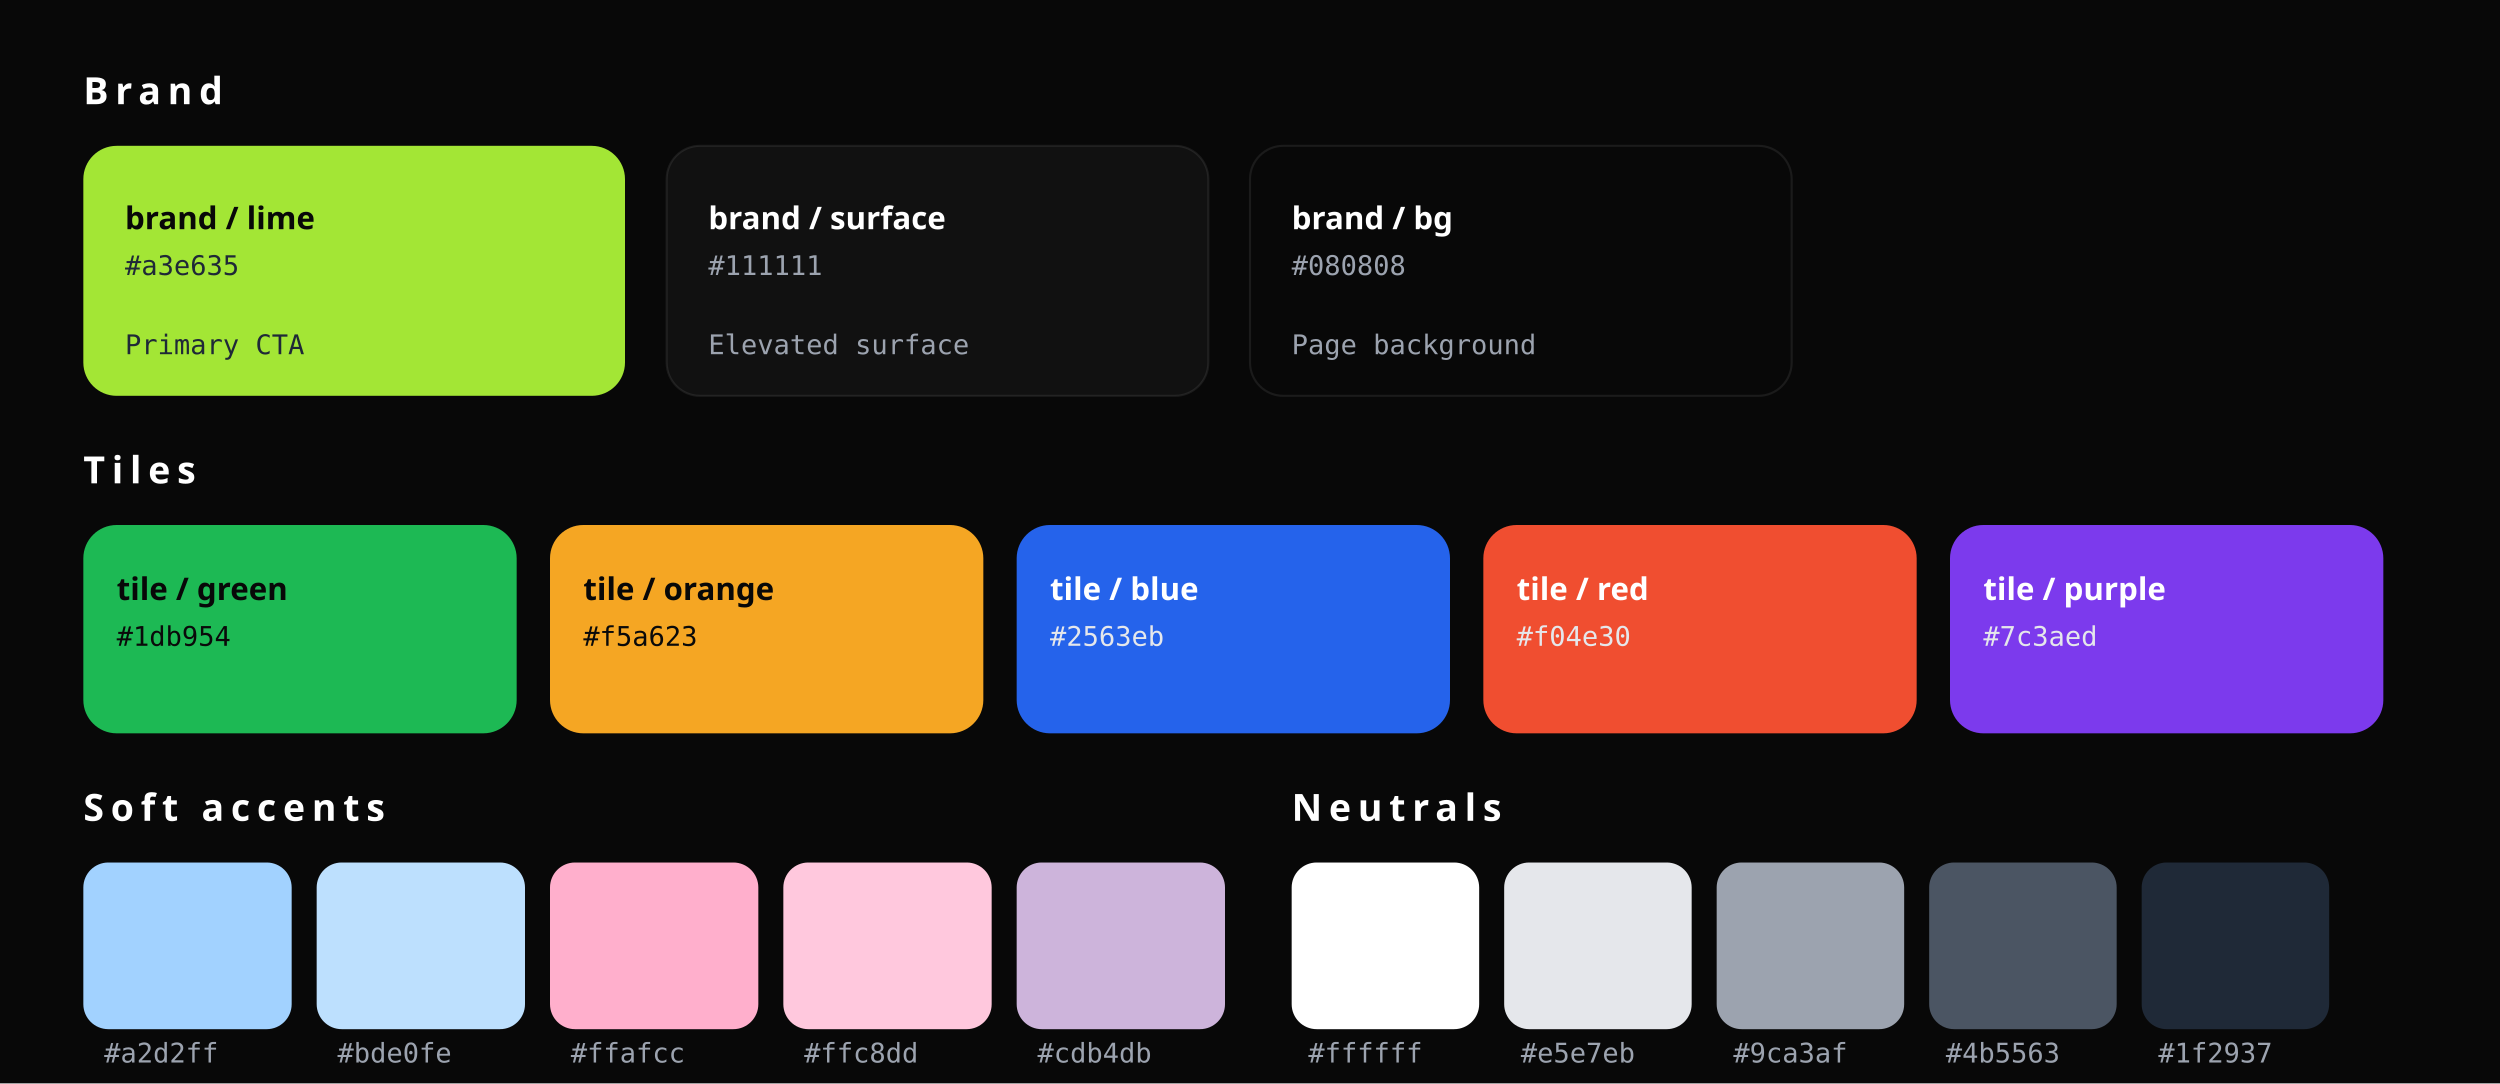
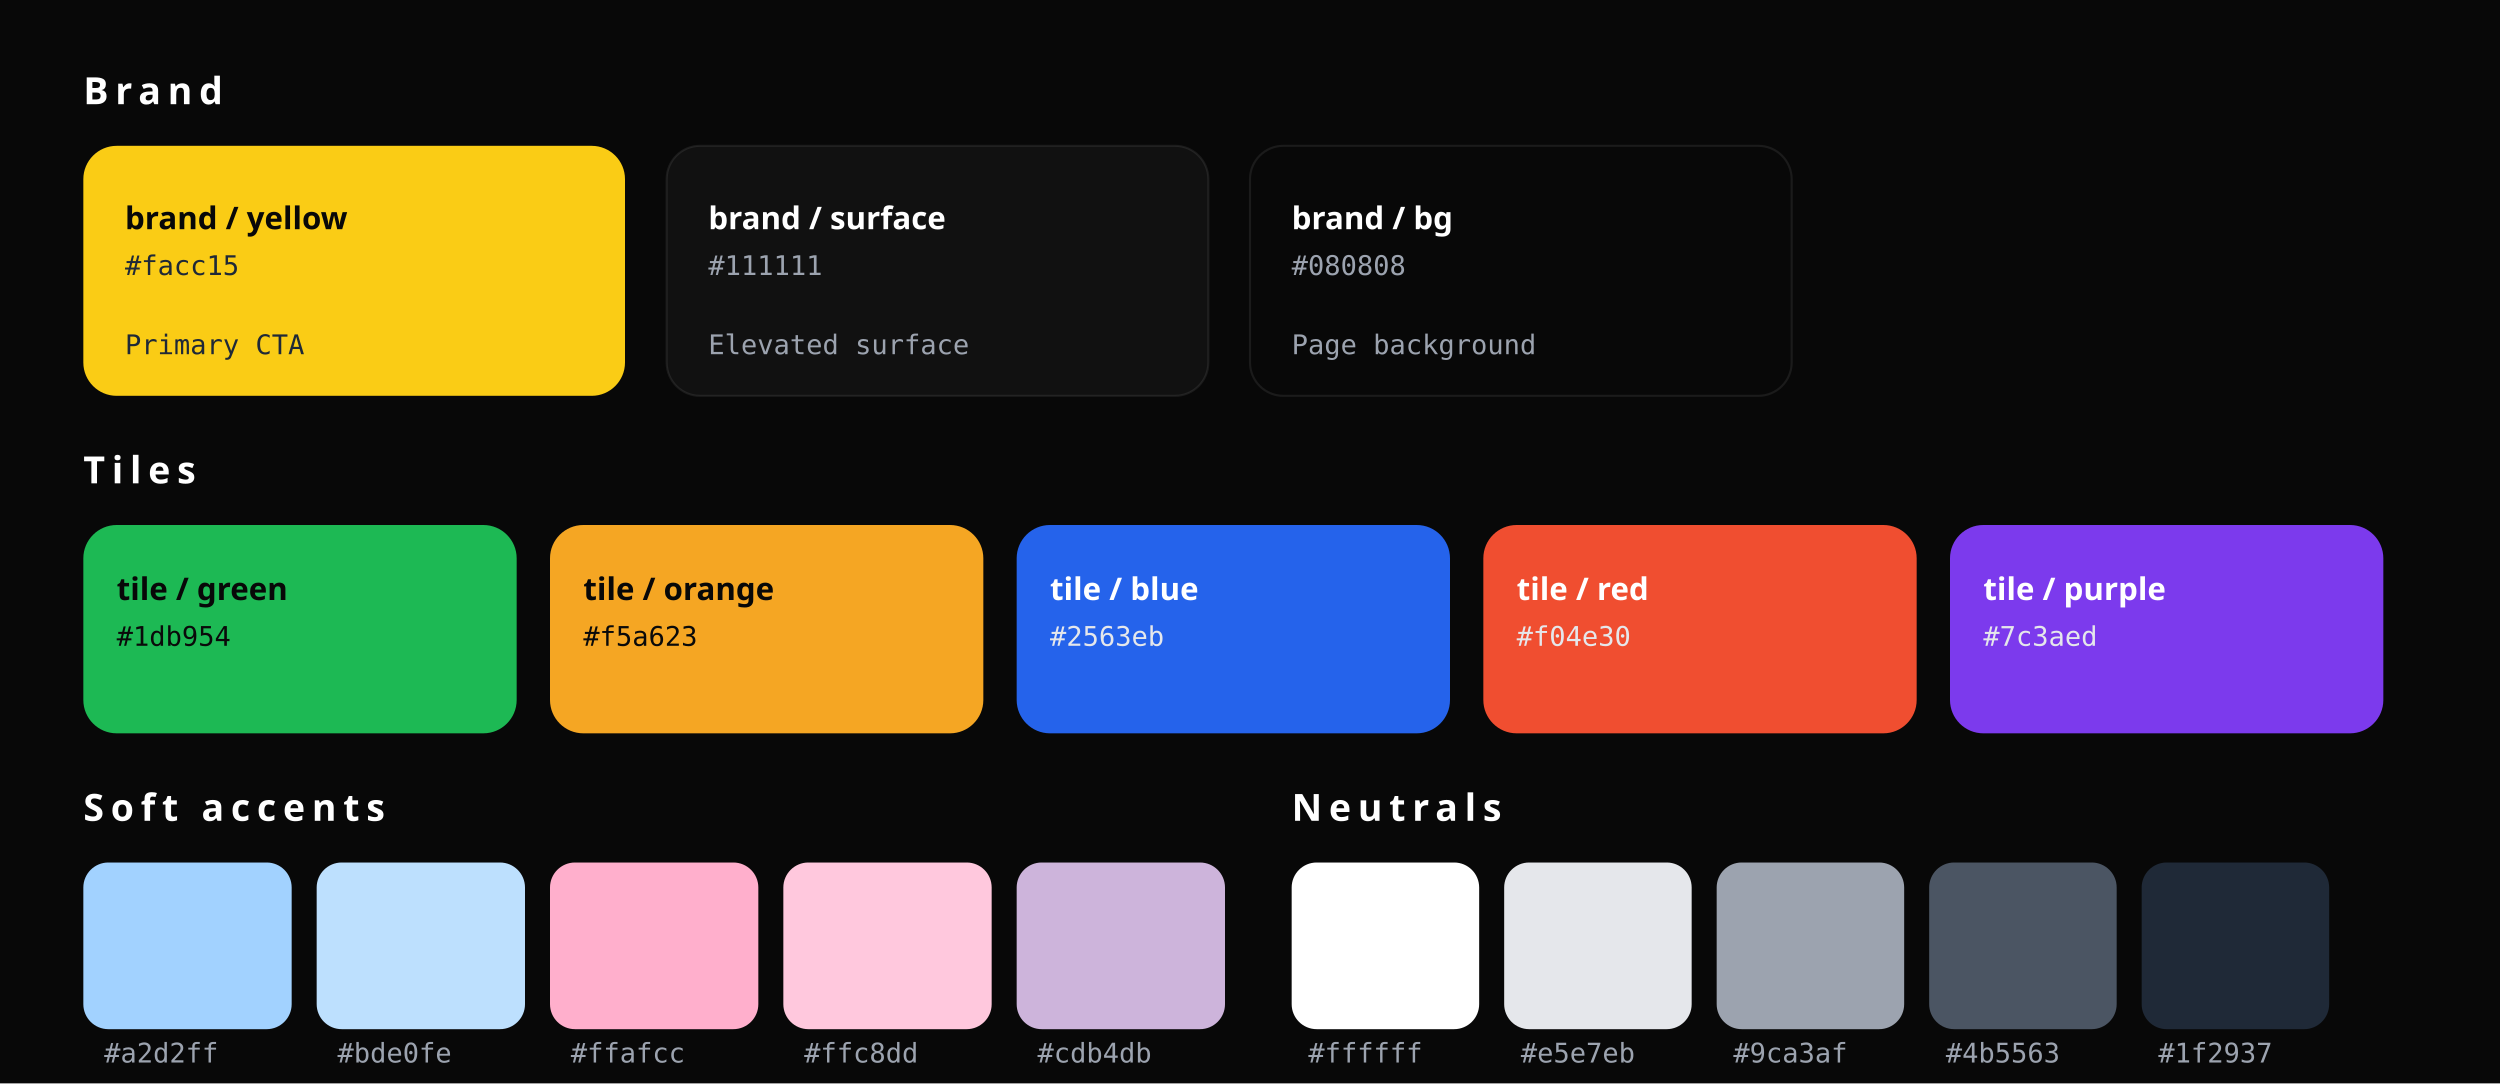
<svg xmlns="http://www.w3.org/2000/svg" viewBox="0 0 1200 520" role="img" aria-label="Bobby colour swatches">
  <style>
    .label { font-family: Nunito, system-ui, sans-serif; font-weight: 700; fill: #ffffff; }
    .hex   { font-family: ui-monospace, SFMono-Regular, Menlo, monospace; fill: #9ca3af; font-size: 13px; }
    .group { font-family: Nunito, system-ui, sans-serif; font-weight: 800; fill: #ffffff; font-size: 18px; letter-spacing: 0.18em; text-transform: uppercase; }
    .name  { font-size: 15px; }
    .invert { fill: #080808; }
  </style>
  <rect width="1200" height="520" fill="#080808" />
  <text x="40" y="50" class="group">Brand</text>
  <g transform="translate(40, 70)">
-     <rect width="260" height="120" rx="16" fill="#a3e635" />
-     <text x="20" y="40" class="label invert name">brand / lime</text>
-     <text x="20" y="62" class="hex" style="fill:#1f2937">#a3e635</text>
+     <rect width="260" height="120" rx="16" fill="#facc15" />
+     <text x="20" y="40" class="label invert name">brand / yellow</text>
+     <text x="20" y="62" class="hex" style="fill:#1f2937">#facc15</text>
    <text x="20" y="100" class="hex" style="fill:#1f2937">Primary CTA</text>
  </g>
  <g transform="translate(320, 70)">
    <rect width="260" height="120" rx="16" fill="#111111" stroke="#ffffff" stroke-opacity="0.08" />
    <text x="20" y="40" class="label name">brand / surface</text>
    <text x="20" y="62" class="hex">#111111</text>
    <text x="20" y="100" class="hex">Elevated surface</text>
  </g>
  <g transform="translate(600, 70)">
    <rect width="260" height="120" rx="16" fill="#080808" stroke="#ffffff" stroke-opacity="0.08" />
    <text x="20" y="40" class="label name">brand / bg</text>
    <text x="20" y="62" class="hex">#080808</text>
    <text x="20" y="100" class="hex">Page background</text>
  </g>
  <text x="40" y="232" class="group">Tiles</text>
  <g transform="translate(40, 252)">
    <rect width="208" height="100" rx="16" fill="#1db954" />
    <text x="16" y="36" class="label name invert">tile / green</text>
    <text x="16" y="58" class="hex" style="fill:#0a0a0a">#1db954</text>
  </g>
  <g transform="translate(264, 252)">
    <rect width="208" height="100" rx="16" fill="#f5a623" />
    <text x="16" y="36" class="label name invert">tile / orange</text>
    <text x="16" y="58" class="hex" style="fill:#0a0a0a">#f5a623</text>
  </g>
  <g transform="translate(488, 252)">
    <rect width="208" height="100" rx="16" fill="#2563eb" />
    <text x="16" y="36" class="label name">tile / blue</text>
    <text x="16" y="58" class="hex" style="fill:#e5e7eb">#2563eb</text>
  </g>
  <g transform="translate(712, 252)">
    <rect width="208" height="100" rx="16" fill="#f04e30" />
    <text x="16" y="36" class="label name">tile / red</text>
    <text x="16" y="58" class="hex" style="fill:#e5e7eb">#f04e30</text>
  </g>
  <g transform="translate(936, 252)">
    <rect width="208" height="100" rx="16" fill="#7c3aed" />
    <text x="16" y="36" class="label name">tile / purple</text>
    <text x="16" y="58" class="hex" style="fill:#e5e7eb">#7c3aed</text>
  </g>
  <text x="40" y="394" class="group">Soft accents</text>
  <g transform="translate(40, 414)">
    <rect width="100" height="80" rx="12" fill="#a2d2ff" />
    <text x="10" y="96" class="hex">#a2d2ff</text>
  </g>
  <g transform="translate(152, 414)">
    <rect width="100" height="80" rx="12" fill="#bde0fe" />
    <text x="10" y="96" class="hex">#bde0fe</text>
  </g>
  <g transform="translate(264, 414)">
    <rect width="100" height="80" rx="12" fill="#ffafcc" />
    <text x="10" y="96" class="hex">#ffafcc</text>
  </g>
  <g transform="translate(376, 414)">
    <rect width="100" height="80" rx="12" fill="#ffc8dd" />
    <text x="10" y="96" class="hex">#ffc8dd</text>
  </g>
  <g transform="translate(488, 414)">
    <rect width="100" height="80" rx="12" fill="#cdb4db" />
    <text x="10" y="96" class="hex">#cdb4db</text>
  </g>
  <text x="620" y="394" class="group">Neutrals</text>
  <g transform="translate(620, 414)">
    <rect width="90" height="80" rx="12" fill="#ffffff" />
    <text x="8" y="96" class="hex">#ffffff</text>
  </g>
  <g transform="translate(722, 414)">
    <rect width="90" height="80" rx="12" fill="#e5e7eb" />
    <text x="8" y="96" class="hex">#e5e7eb</text>
  </g>
  <g transform="translate(824, 414)">
    <rect width="90" height="80" rx="12" fill="#9ca3af" />
    <text x="8" y="96" class="hex">#9ca3af</text>
  </g>
  <g transform="translate(926, 414)">
    <rect width="90" height="80" rx="12" fill="#4b5563" />
    <text x="8" y="96" class="hex">#4b5563</text>
  </g>
  <g transform="translate(1028, 414)">
    <rect width="90" height="80" rx="12" fill="#1f2937" />
    <text x="8" y="96" class="hex">#1f2937</text>
  </g>
</svg>
